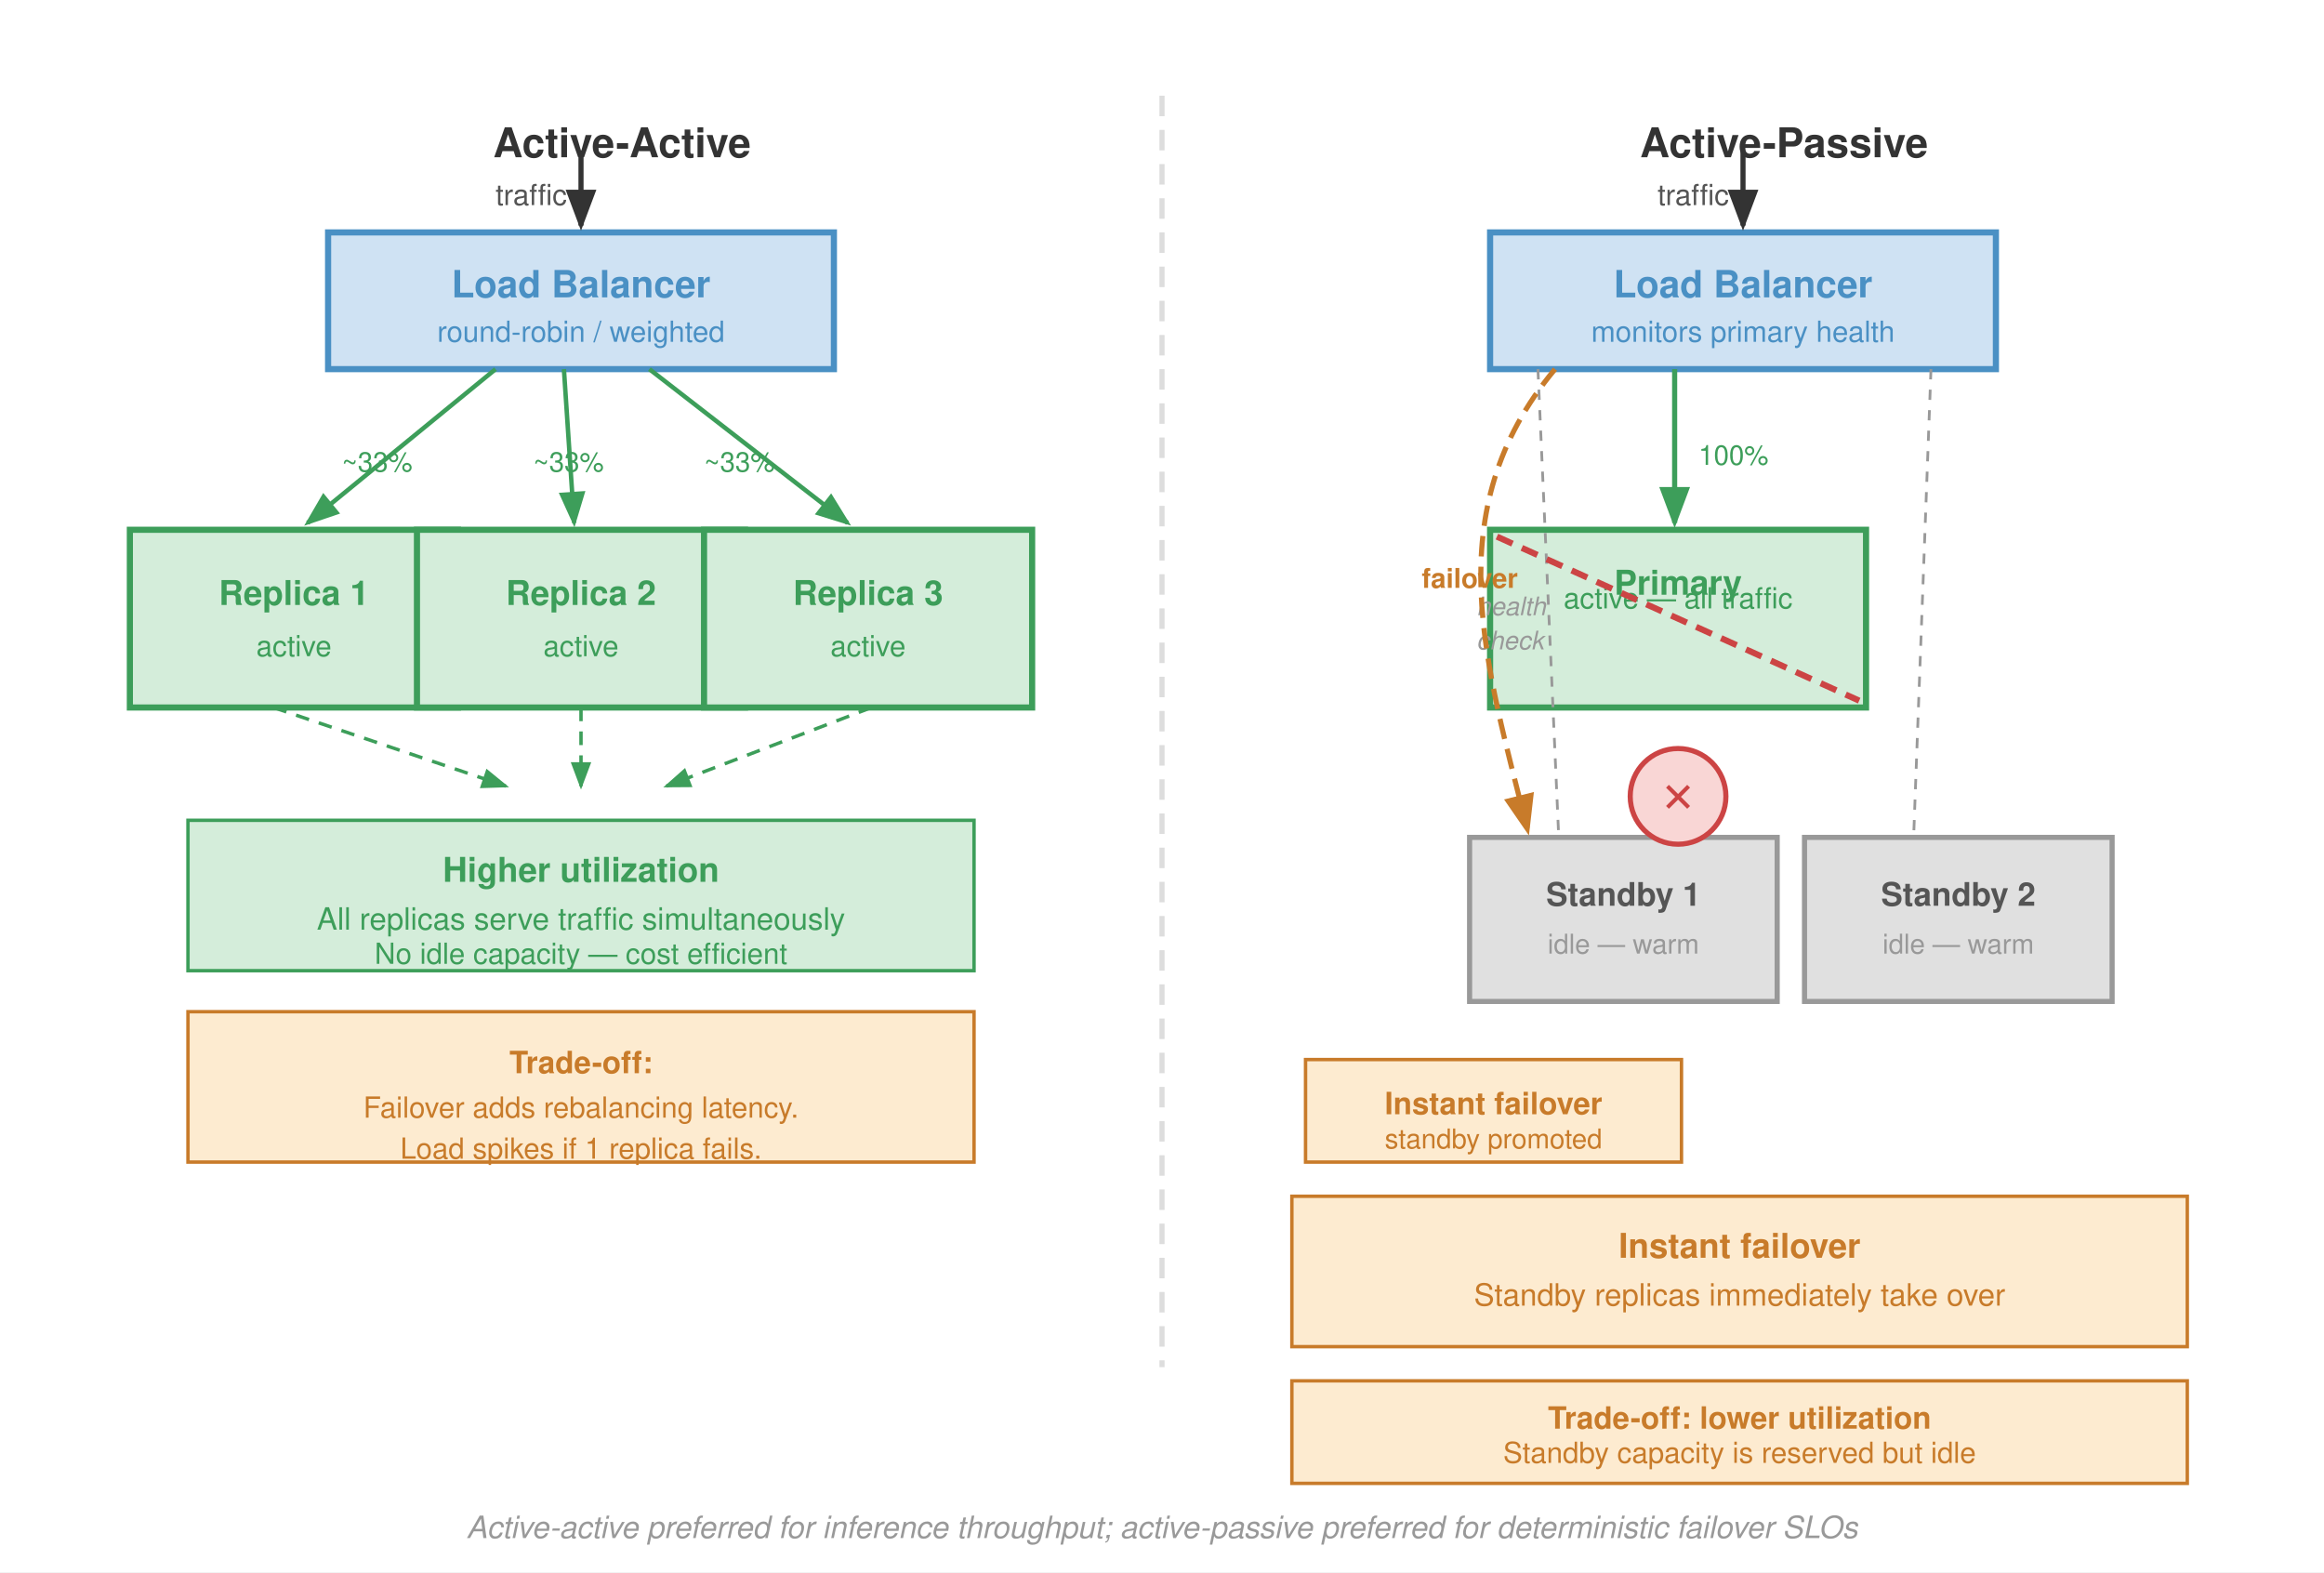
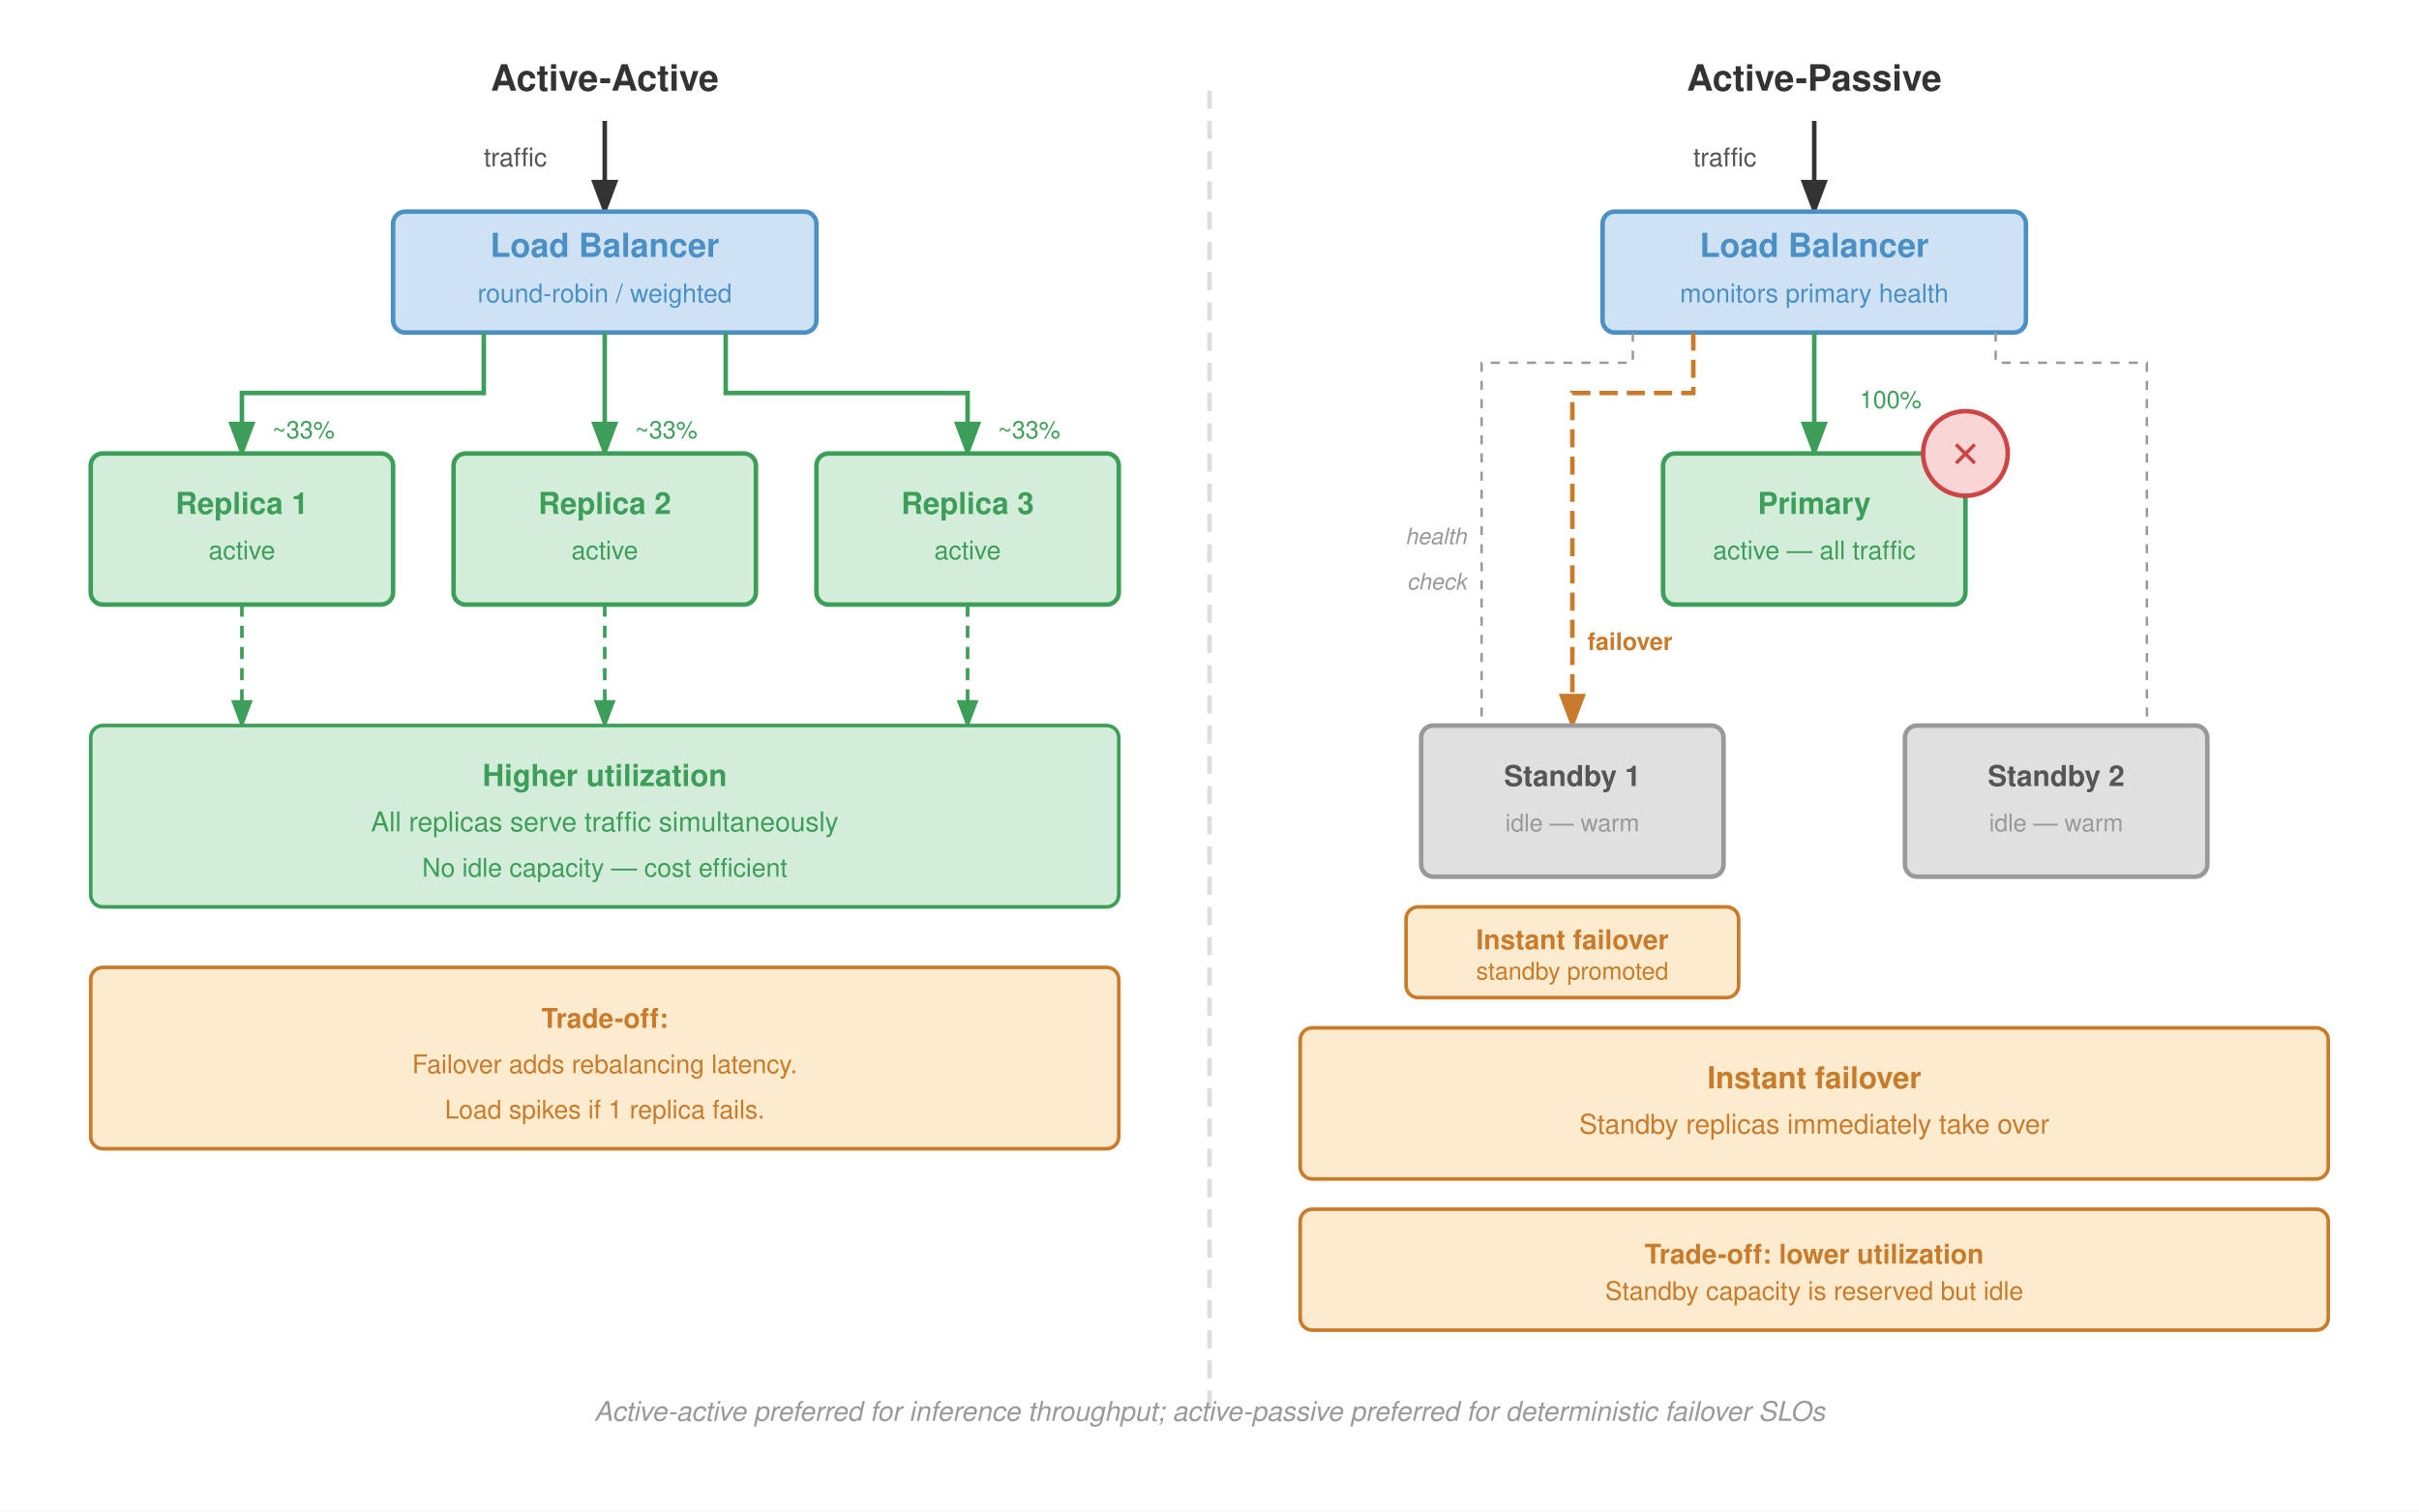
- <svg xmlns="http://www.w3.org/2000/svg" viewBox="0 0 680 460" font-family="Helvetica Neue, Helvetica, Arial, sans-serif">
+ <svg xmlns="http://www.w3.org/2000/svg" viewBox="0 0 800 500" font-family="Helvetica Neue, Helvetica, Arial, sans-serif">
  <defs>
    <marker id="arrowBlk" markerWidth="8" markerHeight="6" refX="7" refY="3" orient="auto">
      <path d="M0,0 L8,3 L0,6 Z" fill="#333" />
    </marker>
    <marker id="arrowGrn" markerWidth="8" markerHeight="6" refX="7" refY="3" orient="auto">
      <path d="M0,0 L8,3 L0,6 Z" fill="#3d9e5a" />
    </marker>
    <marker id="arrowOr" markerWidth="8" markerHeight="6" refX="7" refY="3" orient="auto">
      <path d="M0,0 L8,3 L0,6 Z" fill="#c87b2a" />
    </marker>
  </defs>
-   <rect width="680" height="460" fill="#fff" />
-   <line x1="340" y1="28" x2="340" y2="400" stroke="#ddd" stroke-width="1.5" stroke-dasharray="6,4" />
-   <text x="182.0" y="46" text-anchor="middle" font-size="12" font-weight="700" fill="#333">Active-Active</text>
-   <rect x="96" y="68" width="148" height="40" fill="#cfe2f3" stroke="#4a90c4" stroke-width="1.8" />
-   <text x="170" y="87" text-anchor="middle" font-size="11" font-weight="700" fill="#4a90c4">Load Balancer</text>
-   <text x="170" y="100" text-anchor="middle" font-size="8.5" fill="#4a90c4">round-robin / weighted</text>
-   <line x1="170" y1="44" x2="170" y2="66" stroke="#333" stroke-width="1.5" marker-end="url(#arrowBlk)" />
-   <text x="145" y="60" font-size="8.5" fill="#555">traffic</text>
-   <rect x="38" y="155" width="96" height="52" fill="#d4edda" stroke="#3d9e5a" stroke-width="1.8" />
-   <text x="86" y="177" text-anchor="middle" font-size="10" font-weight="600" fill="#3d9e5a">Replica 1</text>
-   <text x="86" y="192" text-anchor="middle" font-size="8.5" fill="#3d9e5a">active</text>
-   <rect x="122" y="155" width="96" height="52" fill="#d4edda" stroke="#3d9e5a" stroke-width="1.8" />
-   <text x="170" y="177" text-anchor="middle" font-size="10" font-weight="600" fill="#3d9e5a">Replica 2</text>
-   <text x="170" y="192" text-anchor="middle" font-size="8.5" fill="#3d9e5a">active</text>
-   <rect x="206" y="155" width="96" height="52" fill="#d4edda" stroke="#3d9e5a" stroke-width="1.8" />
-   <text x="254" y="177" text-anchor="middle" font-size="10" font-weight="600" fill="#3d9e5a">Replica 3</text>
-   <text x="254" y="192" text-anchor="middle" font-size="8.5" fill="#3d9e5a">active</text>
-   <line x1="145" y1="108" x2="90" y2="153" stroke="#3d9e5a" stroke-width="1.3" marker-end="url(#arrowGrn)" />
-   <line x1="165" y1="108" x2="168" y2="153" stroke="#3d9e5a" stroke-width="1.3" marker-end="url(#arrowGrn)" />
-   <line x1="190" y1="108" x2="248" y2="153" stroke="#3d9e5a" stroke-width="1.3" marker-end="url(#arrowGrn)" />
-   <text x="100" y="138" font-size="8" fill="#3d9e5a">~33%</text>
-   <text x="156" y="138" font-size="8" fill="#3d9e5a">~33%</text>
-   <text x="206" y="138" font-size="8" fill="#3d9e5a">~33%</text>
-   <line x1="80" y1="207" x2="148" y2="230" stroke="#3d9e5a" stroke-width="1" stroke-dasharray="4,3" marker-end="url(#arrowGrn)" />
-   <line x1="170" y1="207" x2="170" y2="230" stroke="#3d9e5a" stroke-width="1" stroke-dasharray="4,3" marker-end="url(#arrowGrn)" />
-   <line x1="255" y1="207" x2="195" y2="230" stroke="#3d9e5a" stroke-width="1" stroke-dasharray="4,3" marker-end="url(#arrowGrn)" />
-   <rect x="55" y="240" width="230" height="44" fill="#d4edda" stroke="#3d9e5a" stroke-width="1" />
-   <text x="170" y="258" text-anchor="middle" font-size="10" font-weight="700" fill="#3d9e5a">Higher utilization</text>
-   <text x="170" y="272" text-anchor="middle" font-size="9" fill="#3d9e5a">All replicas serve traffic simultaneously</text>
-   <text x="170" y="282" text-anchor="middle" font-size="8.5" fill="#3d9e5a">No idle capacity — cost efficient</text>
-   <rect x="55" y="296" width="230" height="44" fill="#fdebd0" stroke="#c87b2a" stroke-width="1" />
-   <text x="170" y="314" text-anchor="middle" font-size="9" font-weight="600" fill="#c87b2a">Trade-off:</text>
-   <text x="170" y="327" text-anchor="middle" font-size="8.5" fill="#c87b2a">Failover adds rebalancing latency.</text>
-   <text x="170" y="339" text-anchor="middle" font-size="8.5" fill="#c87b2a">Load spikes if 1 replica fails.</text>
-   <text x="522.0" y="46" text-anchor="middle" font-size="12" font-weight="700" fill="#333">Active-Passive</text>
-   <rect x="436" y="68" width="148" height="40" fill="#cfe2f3" stroke="#4a90c4" stroke-width="1.8" />
-   <text x="510" y="87" text-anchor="middle" font-size="11" font-weight="700" fill="#4a90c4">Load Balancer</text>
-   <text x="510" y="100" text-anchor="middle" font-size="8.5" fill="#4a90c4">monitors primary health</text>
-   <line x1="510" y1="44" x2="510" y2="66" stroke="#333" stroke-width="1.5" marker-end="url(#arrowBlk)" />
-   <text x="485" y="60" font-size="8.5" fill="#555">traffic</text>
-   <rect x="436" y="155" width="110" height="52" fill="#d4edda" stroke="#3d9e5a" stroke-width="1.8" />
-   <text x="491" y="174" text-anchor="middle" font-size="10" font-weight="600" fill="#3d9e5a">Primary</text>
-   <text x="491" y="178.0" text-anchor="middle" font-size="8.5" fill="#3d9e5a">active — all traffic</text>
-   <line x1="490" y1="108" x2="490" y2="153" stroke="#3d9e5a" stroke-width="1.5" marker-end="url(#arrowGrn)" />
-   <text x="497" y="136" font-size="8" fill="#3d9e5a">100%</text>
-   <rect x="430" y="245" width="90" height="48" fill="#e0e0e0" stroke="#999" stroke-width="1.5" />
-   <text x="475" y="265" text-anchor="middle" font-size="9.5" font-weight="600" fill="#555">Standby 1</text>
-   <text x="475" y="279" text-anchor="middle" font-size="8" fill="#999">idle — warm</text>
-   <rect x="528" y="245" width="90" height="48" fill="#e0e0e0" stroke="#999" stroke-width="1.5" />
-   <text x="573" y="265" text-anchor="middle" font-size="9.5" font-weight="600" fill="#555">Standby 2</text>
-   <text x="573" y="279" text-anchor="middle" font-size="8" fill="#999">idle — warm</text>
-   <line x1="450" y1="108" x2="456" y2="243" stroke="#999" stroke-width="0.8" stroke-dasharray="3,3" />
-   <line x1="565" y1="108" x2="560" y2="243" stroke="#999" stroke-width="0.8" stroke-dasharray="3,3" />
-   <text x="432" y="180" font-size="7.5" fill="#999" font-style="italic">health</text>
-   <text x="432" y="190" font-size="7.5" fill="#999" font-style="italic">check</text>
-   <line x1="438" y1="157" x2="544" y2="205" stroke="#c44" stroke-width="1.8" stroke-dasharray="5,3" />
-   <circle cx="491" cy="233" r="14" fill="#f9d6d5" stroke="#c44" stroke-width="1.5" />
-   <text x="491" y="237.5" text-anchor="middle" font-size="12" fill="#c44" font-weight="700">✕</text>
-   <path d="M455,108 C420,150 435,195 447,243" fill="none" stroke="#c87b2a" stroke-width="1.5" stroke-dasharray="6,3" marker-end="url(#arrowOr)" />
-   <text x="416" y="172" font-size="8" fill="#c87b2a" font-weight="700">failover</text>
-   <rect x="382" y="310" width="110" height="30" fill="#fdebd0" stroke="#c87b2a" stroke-width="1" />
-   <text x="437" y="326" text-anchor="middle" font-size="9" fill="#c87b2a" font-weight="700">Instant failover</text>
-   <text x="437" y="336" text-anchor="middle" font-size="8" fill="#c87b2a">standby promoted</text>
-   <rect x="378" y="350" width="262" height="44" fill="#fdebd0" stroke="#c87b2a" stroke-width="1" />
-   <text x="509" y="368" text-anchor="middle" font-size="10" font-weight="700" fill="#c87b2a">Instant failover</text>
-   <text x="509" y="382" text-anchor="middle" font-size="9" fill="#c87b2a">Standby replicas immediately take over</text>
-   <rect x="378" y="404" width="262" height="30" fill="#fdebd0" stroke="#c87b2a" stroke-width="1" />
-   <text x="509" y="418" text-anchor="middle" font-size="9" font-weight="600" fill="#c87b2a">Trade-off: lower utilization</text>
-   <text x="509" y="428" text-anchor="middle" font-size="8.5" fill="#c87b2a">Standby capacity is reserved but idle</text>
-   <text x="340" y="450" text-anchor="middle" font-size="9" fill="#999" font-style="italic">Active-active preferred for inference throughput; active-passive preferred for deterministic failover SLOs</text>
+   <rect width="800" height="500" fill="#fff" />
+   <line x1="400" y1="30" x2="400" y2="470" stroke="#ddd" stroke-width="1.5" stroke-dasharray="6,4" />
+   <text x="200" y="30" text-anchor="middle" font-size="12" font-weight="700" fill="#333">Active-Active</text>
+   <line x1="200" y1="40" x2="200" y2="70" stroke="#333" stroke-width="1.5" marker-end="url(#arrowBlk)" />
+   <text x="160" y="55" font-size="8.5" fill="#555">traffic</text>
+   <rect x="130" y="70" width="140" height="40" fill="#cfe2f3" stroke="#4a90c4" stroke-width="1.5" rx="4" />
+   <text x="200" y="85" text-anchor="middle" font-size="11" font-weight="700" fill="#4a90c4">Load Balancer</text>
+   <text x="200" y="100" text-anchor="middle" font-size="8.5" fill="#4a90c4">round-robin / weighted</text>
+   <path d="M160,110 L160,130 L80,130 L80,150" fill="none" stroke="#3d9e5a" stroke-width="1.5" marker-end="url(#arrowGrn)" />
+   <path d="M200,110 L200,150" fill="none" stroke="#3d9e5a" stroke-width="1.5" marker-end="url(#arrowGrn)" />
+   <path d="M240,110 L240,130 L320,130 L320,150" fill="none" stroke="#3d9e5a" stroke-width="1.5" marker-end="url(#arrowGrn)" />
+   <text x="90" y="145" font-size="8" fill="#3d9e5a">~33%</text>
+   <text x="210" y="145" font-size="8" fill="#3d9e5a">~33%</text>
+   <text x="330" y="145" font-size="8" fill="#3d9e5a">~33%</text>
+   <rect x="30" y="150" width="100" height="50" fill="#d4edda" stroke="#3d9e5a" stroke-width="1.5" rx="4" />
+   <text x="80" y="170" text-anchor="middle" font-size="10" font-weight="600" fill="#3d9e5a">Replica 1</text>
+   <text x="80" y="185" text-anchor="middle" font-size="8.5" fill="#3d9e5a">active</text>
+   <rect x="150" y="150" width="100" height="50" fill="#d4edda" stroke="#3d9e5a" stroke-width="1.5" rx="4" />
+   <text x="200" y="170" text-anchor="middle" font-size="10" font-weight="600" fill="#3d9e5a">Replica 2</text>
+   <text x="200" y="185" text-anchor="middle" font-size="8.5" fill="#3d9e5a">active</text>
+   <rect x="270" y="150" width="100" height="50" fill="#d4edda" stroke="#3d9e5a" stroke-width="1.5" rx="4" />
+   <text x="320" y="170" text-anchor="middle" font-size="10" font-weight="600" fill="#3d9e5a">Replica 3</text>
+   <text x="320" y="185" text-anchor="middle" font-size="8.5" fill="#3d9e5a">active</text>
+   <path d="M80,200 L80,240" fill="none" stroke="#3d9e5a" stroke-width="1.2" stroke-dasharray="4,3" marker-end="url(#arrowGrn)" />
+   <path d="M200,200 L200,240" fill="none" stroke="#3d9e5a" stroke-width="1.2" stroke-dasharray="4,3" marker-end="url(#arrowGrn)" />
+   <path d="M320,200 L320,240" fill="none" stroke="#3d9e5a" stroke-width="1.2" stroke-dasharray="4,3" marker-end="url(#arrowGrn)" />
+   <rect x="30" y="240" width="340" height="60" fill="#d4edda" stroke="#3d9e5a" stroke-width="1.2" rx="4" />
+   <text x="200" y="260" text-anchor="middle" font-size="10" font-weight="700" fill="#3d9e5a">Higher utilization</text>
+   <text x="200" y="275" text-anchor="middle" font-size="9" fill="#3d9e5a">All replicas serve traffic simultaneously</text>
+   <text x="200" y="290" text-anchor="middle" font-size="8.5" fill="#3d9e5a">No idle capacity — cost efficient</text>
+   <rect x="30" y="320" width="340" height="60" fill="#fdebd0" stroke="#c87b2a" stroke-width="1.2" rx="4" />
+   <text x="200" y="340" text-anchor="middle" font-size="9" font-weight="600" fill="#c87b2a">Trade-off:</text>
+   <text x="200" y="355" text-anchor="middle" font-size="8.5" fill="#c87b2a">Failover adds rebalancing latency.</text>
+   <text x="200" y="370" text-anchor="middle" font-size="8.5" fill="#c87b2a">Load spikes if 1 replica fails.</text>
+   <text x="600" y="30" text-anchor="middle" font-size="12" font-weight="700" fill="#333">Active-Passive</text>
+   <line x1="600" y1="40" x2="600" y2="70" stroke="#333" stroke-width="1.5" marker-end="url(#arrowBlk)" />
+   <text x="560" y="55" font-size="8.5" fill="#555">traffic</text>
+   <rect x="530" y="70" width="140" height="40" fill="#cfe2f3" stroke="#4a90c4" stroke-width="1.5" rx="4" />
+   <text x="600" y="85" text-anchor="middle" font-size="11" font-weight="700" fill="#4a90c4">Load Balancer</text>
+   <text x="600" y="100" text-anchor="middle" font-size="8.5" fill="#4a90c4">monitors primary health</text>
+   <line x1="600" y1="110" x2="600" y2="150" stroke="#3d9e5a" stroke-width="1.5" marker-end="url(#arrowGrn)" />
+   <text x="615" y="135" font-size="8" fill="#3d9e5a">100%</text>
+   <path d="M540,110 L540,120 L490,120 L490,240" fill="none" stroke="#999" stroke-width="0.8" stroke-dasharray="3,3" />
+   <path d="M660,110 L660,120 L710,120 L710,240" fill="none" stroke="#999" stroke-width="0.8" stroke-dasharray="3,3" />
+   <text x="485" y="180" text-anchor="end" font-size="7.5" fill="#999" font-style="italic">health</text>
+   <text x="485" y="195" text-anchor="end" font-size="7.5" fill="#999" font-style="italic">check</text>
+   <path d="M560,110 L560,130 L520,130 L520,240" fill="none" stroke="#c87b2a" stroke-width="1.5" stroke-dasharray="6,3" marker-end="url(#arrowOr)" />
+   <text x="525" y="215" font-size="8" fill="#c87b2a" font-weight="700">failover</text>
+   <rect x="550" y="150" width="100" height="50" fill="#d4edda" stroke="#3d9e5a" stroke-width="1.5" rx="4" />
+   <text x="600" y="170" text-anchor="middle" font-size="10" font-weight="600" fill="#3d9e5a">Primary</text>
+   <text x="600" y="185" text-anchor="middle" font-size="8.5" fill="#3d9e5a">active — all traffic</text>
+   <circle cx="650" cy="150" r="14" fill="#f9d6d5" stroke="#c44" stroke-width="1.5" />
+   <text x="650" y="154.5" text-anchor="middle" font-size="12" fill="#c44" font-weight="700">✕</text>
+   <rect x="470" y="240" width="100" height="50" fill="#e0e0e0" stroke="#999" stroke-width="1.5" rx="4" />
+   <text x="520" y="260" text-anchor="middle" font-size="9.5" font-weight="600" fill="#555">Standby 1</text>
+   <text x="520" y="275" text-anchor="middle" font-size="8" fill="#999">idle — warm</text>
+   <rect x="630" y="240" width="100" height="50" fill="#e0e0e0" stroke="#999" stroke-width="1.5" rx="4" />
+   <text x="680" y="260" text-anchor="middle" font-size="9.5" font-weight="600" fill="#555">Standby 2</text>
+   <text x="680" y="275" text-anchor="middle" font-size="8" fill="#999">idle — warm</text>
+   <rect x="465" y="300" width="110" height="30" fill="#fdebd0" stroke="#c87b2a" stroke-width="1.2" rx="4" />
+   <text x="520" y="314" text-anchor="middle" font-size="9" fill="#c87b2a" font-weight="700">Instant failover</text>
+   <text x="520" y="324" text-anchor="middle" font-size="8" fill="#c87b2a">standby promoted</text>
+   <rect x="430" y="340" width="340" height="50" fill="#fdebd0" stroke="#c87b2a" stroke-width="1.2" rx="4" />
+   <text x="600" y="360" text-anchor="middle" font-size="10" font-weight="700" fill="#c87b2a">Instant failover</text>
+   <text x="600" y="375" text-anchor="middle" font-size="9" fill="#c87b2a">Standby replicas immediately take over</text>
+   <rect x="430" y="400" width="340" height="40" fill="#fdebd0" stroke="#c87b2a" stroke-width="1.2" rx="4" />
+   <text x="600" y="418" text-anchor="middle" font-size="9" font-weight="600" fill="#c87b2a">Trade-off: lower utilization</text>
+   <text x="600" y="430" text-anchor="middle" font-size="8.5" fill="#c87b2a">Standby capacity is reserved but idle</text>
+   <text x="400" y="470" text-anchor="middle" font-size="9" fill="#999" font-style="italic">Active-active preferred for inference throughput; active-passive preferred for deterministic failover SLOs</text>
</svg>
